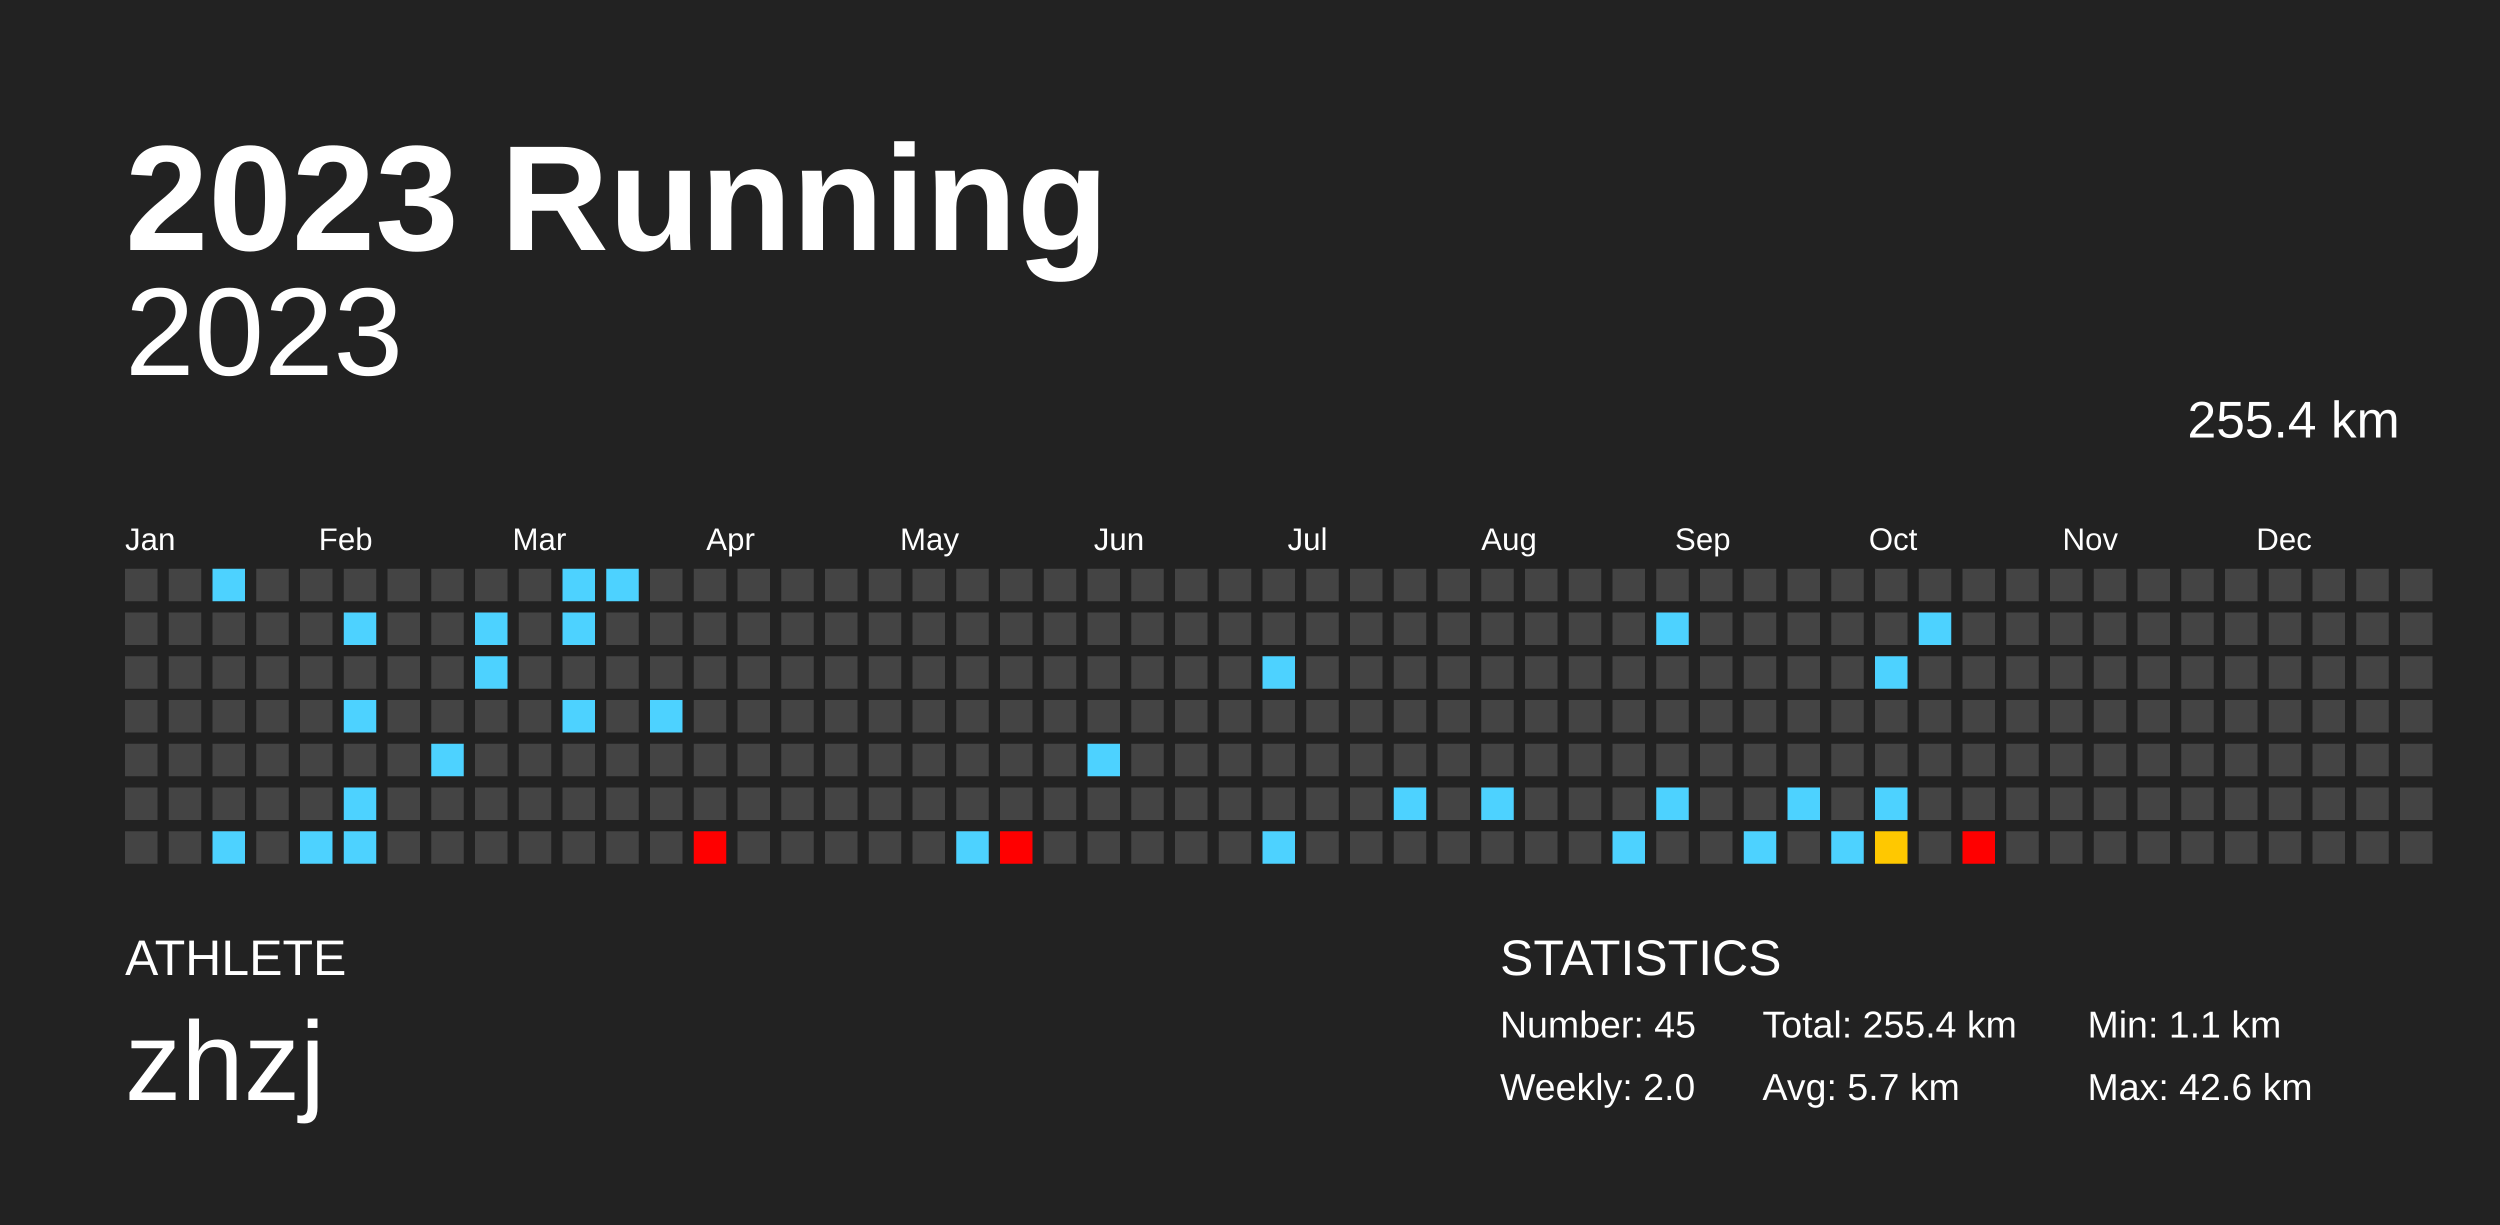
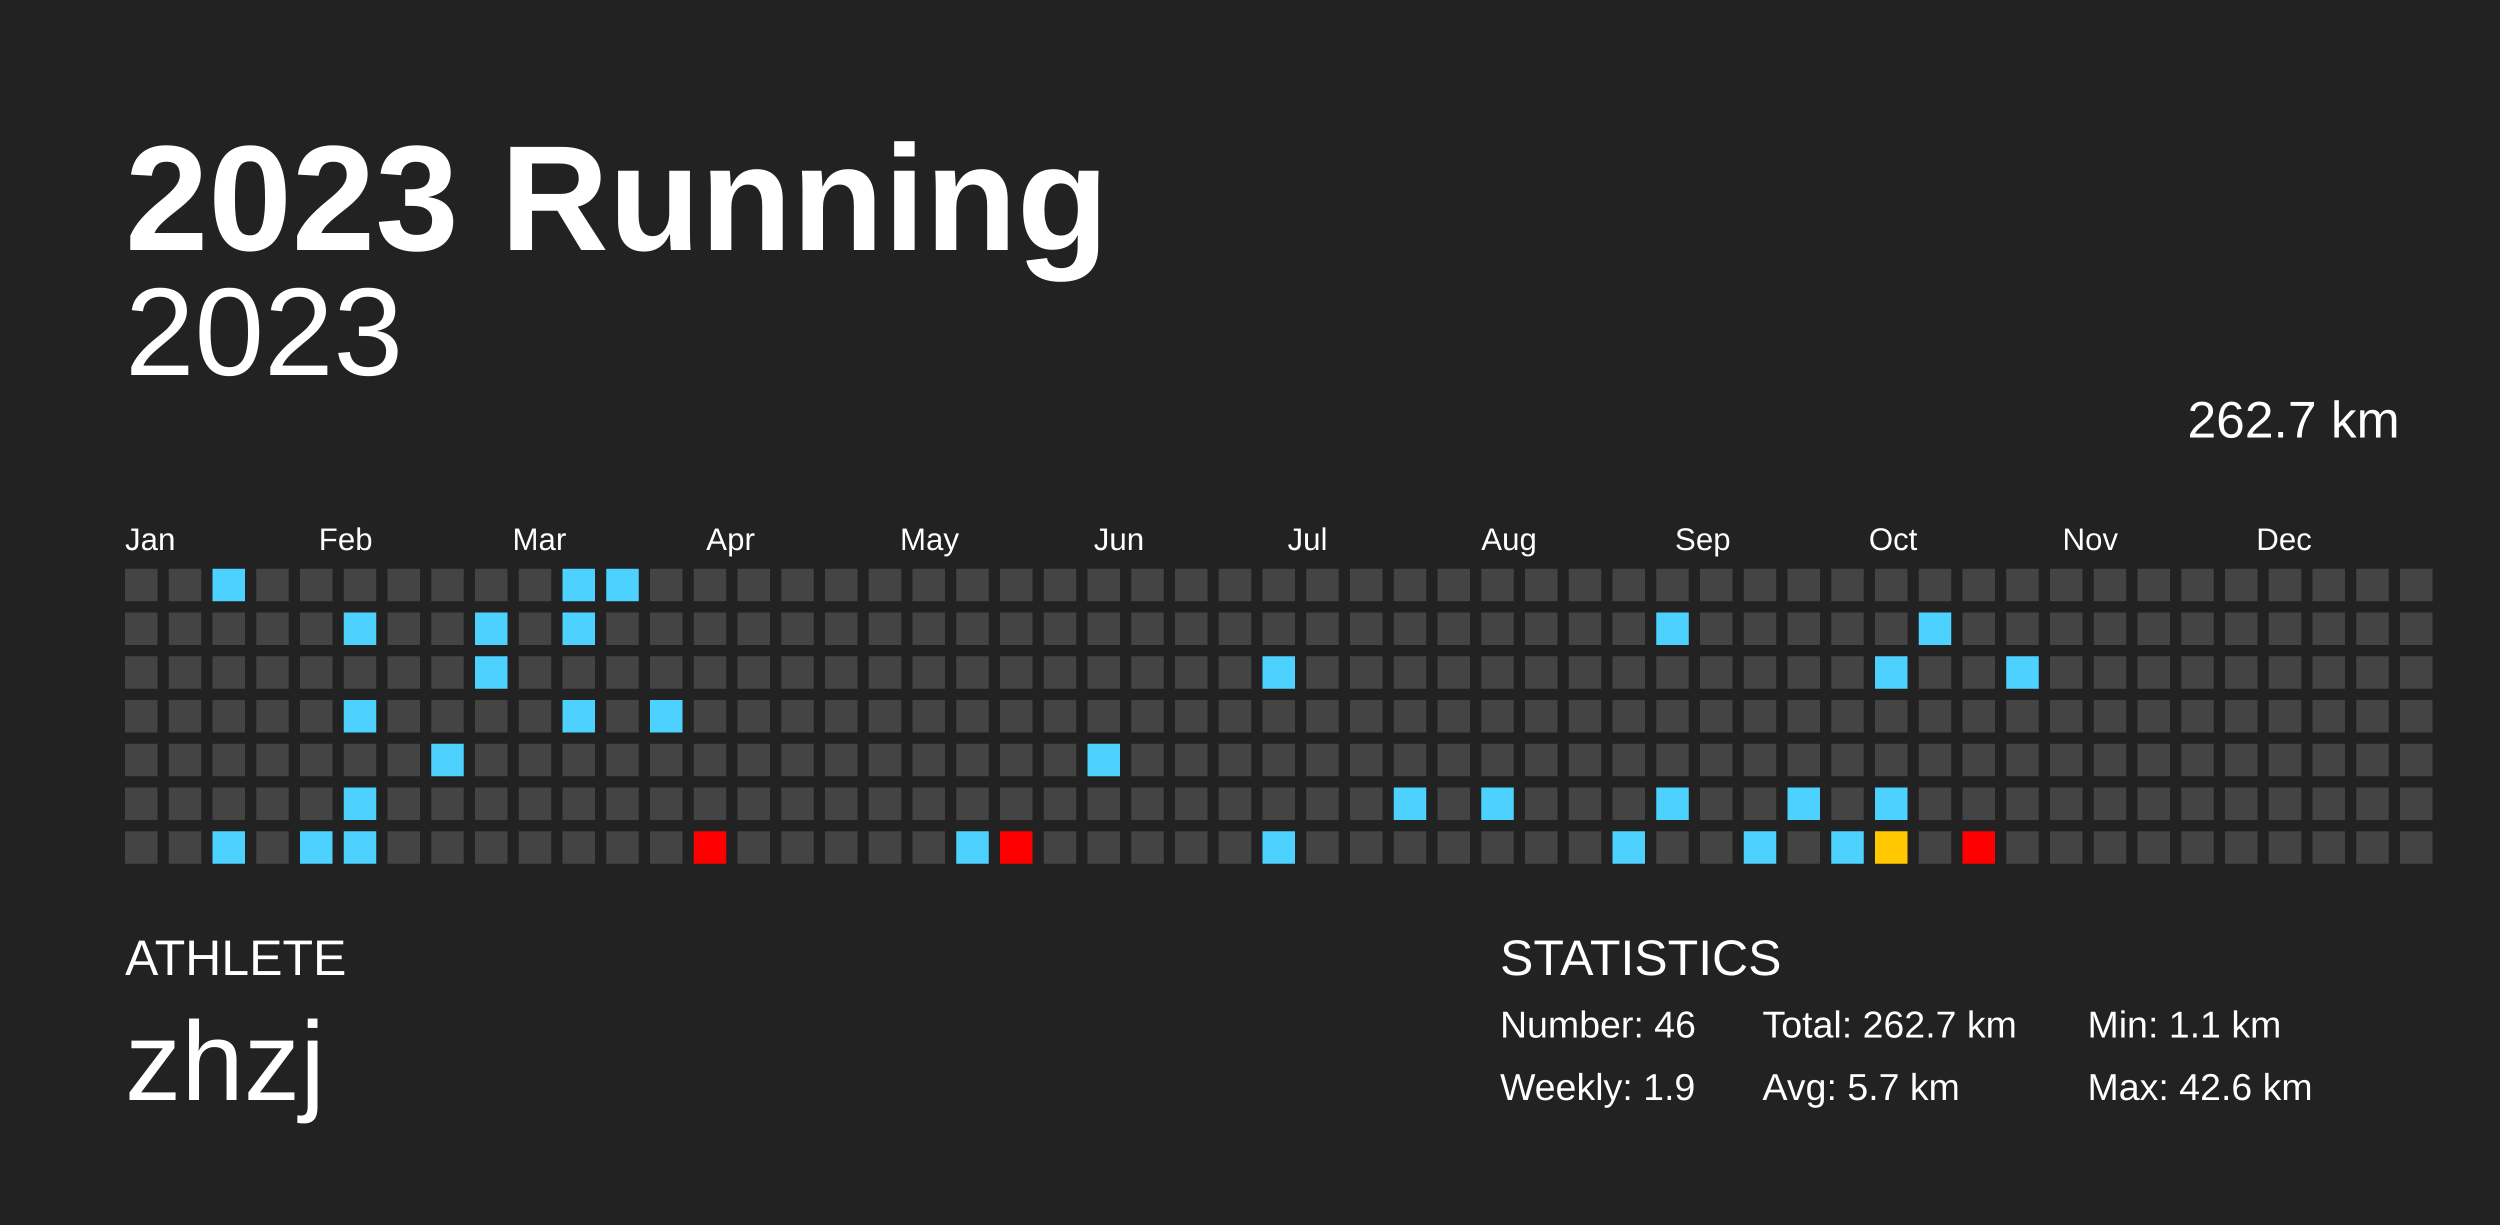
<svg xmlns="http://www.w3.org/2000/svg" baseProfile="full" height="98mm" version="1.1" viewBox="0,0,200,98" width="200mm">
  <defs />
  <rect fill="#222222" height="98" width="200" x="0" y="0" />
  <text fill="#FFFFFF" style="font-size:12px; font-family:Arial; font-weight:bold;" x="10" y="20">2023 Running</text>
  <text fill="#FFFFFF" style="font-size:4px; font-family:Arial" x="10" y="78">ATHLETE</text>
  <text fill="#FFFFFF" style="font-size:9px; font-family:Arial" x="10" y="88">zhzj</text>
  <text fill="#FFFFFF" style="font-size:4px; font-family:Arial" x="120" y="78">STATISTICS</text>
-   <text fill="#FFFFFF" style="font-size:3px; font-family:Arial" x="120" y="83">Number: 45</text>
-   <text fill="#FFFFFF" style="font-size:3px; font-family:Arial" x="120" y="88">Weekly: 2.0</text>
-   <text fill="#FFFFFF" style="font-size:3px; font-family:Arial" x="141" y="83">Total: 255.4 km</text>
+   <text fill="#FFFFFF" style="font-size:3px; font-family:Arial" x="120" y="83">Number: 46</text>
+   <text fill="#FFFFFF" style="font-size:3px; font-family:Arial" x="120" y="88">Weekly: 1.9</text>
+   <text fill="#FFFFFF" style="font-size:3px; font-family:Arial" x="141" y="83">Total: 262.7 km</text>
  <text fill="#FFFFFF" style="font-size:3px; font-family:Arial" x="141" y="88">Avg: 5.7 km</text>
  <text fill="#FFFFFF" style="font-size:3px; font-family:Arial" x="167" y="83">Min: 1.1 km</text>
  <text fill="#FFFFFF" style="font-size:3px; font-family:Arial" x="167" y="88">Max: 42.6 km</text>
  <text alignment-baseline="hanging" fill="#FFFFFF" style="font-size:10.0px; font-family:Arial;" x="10" y="30">2023</text>
-   <text alignment-baseline="hanging" fill="#FFFFFF" style="font-size:4.125px; font-family:Arial;" x="175" y="35">255.4 km</text>
+   <text alignment-baseline="hanging" fill="#FFFFFF" style="font-size:4.125px; font-family:Arial;" x="175" y="35">262.7 km</text>
  <text fill="#FFFFFF" style="font-size:2.5px; font-family:Arial" x="10.0" y="44">Jan</text>
  <text fill="#FFFFFF" style="font-size:2.5px; font-family:Arial" x="25.5" y="44">Feb</text>
  <text fill="#FFFFFF" style="font-size:2.5px; font-family:Arial" x="41.0" y="44">Mar</text>
  <text fill="#FFFFFF" style="font-size:2.5px; font-family:Arial" x="56.5" y="44">Apr</text>
  <text fill="#FFFFFF" style="font-size:2.5px; font-family:Arial" x="72.0" y="44">May</text>
  <text fill="#FFFFFF" style="font-size:2.5px; font-family:Arial" x="87.5" y="44">Jun</text>
  <text fill="#FFFFFF" style="font-size:2.5px; font-family:Arial" x="103.0" y="44">Jul</text>
  <text fill="#FFFFFF" style="font-size:2.5px; font-family:Arial" x="118.5" y="44">Aug</text>
  <text fill="#FFFFFF" style="font-size:2.5px; font-family:Arial" x="134.0" y="44">Sep</text>
  <text fill="#FFFFFF" style="font-size:2.5px; font-family:Arial" x="149.5" y="44">Oct</text>
  <text fill="#FFFFFF" style="font-size:2.5px; font-family:Arial" x="165.0" y="44">Nov</text>
  <text fill="#FFFFFF" style="font-size:2.5px; font-family:Arial" x="180.5" y="44">Dec</text>
  <rect fill="#444444" height="2.6" width="2.6" x="10.0" y="45.5" />
  <rect fill="#444444" height="2.6" width="2.6" x="10.0" y="49.0" />
  <rect fill="#444444" height="2.6" width="2.6" x="10.0" y="52.5" />
  <rect fill="#444444" height="2.6" width="2.6" x="10.0" y="56.0" />
  <rect fill="#444444" height="2.6" width="2.6" x="10.0" y="59.5" />
  <rect fill="#444444" height="2.6" width="2.6" x="10.0" y="63.0" />
  <rect fill="#444444" height="2.6" width="2.6" x="10.0" y="66.5" />
  <rect fill="#444444" height="2.6" width="2.6" x="13.5" y="45.5" />
  <rect fill="#444444" height="2.6" width="2.6" x="13.5" y="49.0" />
  <rect fill="#444444" height="2.6" width="2.6" x="13.5" y="52.5" />
  <rect fill="#444444" height="2.6" width="2.6" x="13.5" y="56.0" />
  <rect fill="#444444" height="2.6" width="2.6" x="13.5" y="59.5" />
  <rect fill="#444444" height="2.6" width="2.6" x="13.5" y="63.0" />
  <rect fill="#444444" height="2.6" width="2.6" x="13.5" y="66.5" />
  <rect fill="#4dd2ff" height="2.6" width="2.6" x="17.0" y="45.5" />
  <rect fill="#444444" height="2.6" width="2.6" x="17.0" y="49.0" />
  <rect fill="#444444" height="2.6" width="2.6" x="17.0" y="52.5" />
  <rect fill="#444444" height="2.6" width="2.6" x="17.0" y="56.0" />
  <rect fill="#444444" height="2.6" width="2.6" x="17.0" y="59.5" />
  <rect fill="#444444" height="2.6" width="2.6" x="17.0" y="63.0" />
  <rect fill="#4dd2ff" height="2.6" width="2.6" x="17.0" y="66.5" />
  <rect fill="#444444" height="2.6" width="2.6" x="20.5" y="45.5" />
  <rect fill="#444444" height="2.6" width="2.6" x="20.5" y="49.0" />
  <rect fill="#444444" height="2.6" width="2.6" x="20.5" y="52.5" />
  <rect fill="#444444" height="2.6" width="2.6" x="20.5" y="56.0" />
  <rect fill="#444444" height="2.6" width="2.6" x="20.5" y="59.5" />
  <rect fill="#444444" height="2.6" width="2.6" x="20.5" y="63.0" />
  <rect fill="#444444" height="2.6" width="2.6" x="20.5" y="66.5" />
  <rect fill="#444444" height="2.6" width="2.6" x="24.0" y="45.5" />
  <rect fill="#444444" height="2.6" width="2.6" x="24.0" y="49.0" />
  <rect fill="#444444" height="2.6" width="2.6" x="24.0" y="52.5" />
  <rect fill="#444444" height="2.6" width="2.6" x="24.0" y="56.0" />
  <rect fill="#444444" height="2.6" width="2.6" x="24.0" y="59.5" />
  <rect fill="#444444" height="2.6" width="2.6" x="24.0" y="63.0" />
  <rect fill="#4dd2ff" height="2.6" width="2.6" x="24.0" y="66.5" />
  <rect fill="#444444" height="2.6" width="2.6" x="27.5" y="45.5" />
  <rect fill="#4dd2ff" height="2.6" width="2.6" x="27.5" y="49.0" />
  <rect fill="#444444" height="2.6" width="2.6" x="27.5" y="52.5" />
  <rect fill="#4dd2ff" height="2.6" width="2.6" x="27.5" y="56.0" />
  <rect fill="#444444" height="2.6" width="2.6" x="27.5" y="59.5" />
  <rect fill="#4dd2ff" height="2.6" width="2.6" x="27.5" y="63.0" />
  <rect fill="#4dd2ff" height="2.6" width="2.6" x="27.5" y="66.5" />
  <rect fill="#444444" height="2.6" width="2.6" x="31.0" y="45.5" />
  <rect fill="#444444" height="2.6" width="2.6" x="31.0" y="49.0" />
  <rect fill="#444444" height="2.6" width="2.6" x="31.0" y="52.5" />
  <rect fill="#444444" height="2.6" width="2.6" x="31.0" y="56.0" />
  <rect fill="#444444" height="2.6" width="2.6" x="31.0" y="59.5" />
  <rect fill="#444444" height="2.6" width="2.6" x="31.0" y="63.0" />
  <rect fill="#444444" height="2.6" width="2.6" x="31.0" y="66.5" />
  <rect fill="#444444" height="2.6" width="2.6" x="34.5" y="45.5" />
  <rect fill="#444444" height="2.6" width="2.6" x="34.5" y="49.0" />
  <rect fill="#444444" height="2.6" width="2.6" x="34.5" y="52.5" />
  <rect fill="#444444" height="2.6" width="2.6" x="34.5" y="56.0" />
  <rect fill="#4dd2ff" height="2.6" width="2.6" x="34.5" y="59.5" />
  <rect fill="#444444" height="2.6" width="2.6" x="34.5" y="63.0" />
  <rect fill="#444444" height="2.6" width="2.6" x="34.5" y="66.5" />
  <rect fill="#444444" height="2.6" width="2.6" x="38.0" y="45.5" />
  <rect fill="#4dd2ff" height="2.6" width="2.6" x="38.0" y="49.0" />
  <rect fill="#4dd2ff" height="2.6" width="2.6" x="38.0" y="52.5" />
  <rect fill="#444444" height="2.6" width="2.6" x="38.0" y="56.0" />
  <rect fill="#444444" height="2.6" width="2.6" x="38.0" y="59.5" />
  <rect fill="#444444" height="2.6" width="2.6" x="38.0" y="63.0" />
  <rect fill="#444444" height="2.6" width="2.6" x="38.0" y="66.5" />
  <rect fill="#444444" height="2.6" width="2.6" x="41.5" y="45.5" />
  <rect fill="#444444" height="2.6" width="2.6" x="41.5" y="49.0" />
  <rect fill="#444444" height="2.6" width="2.6" x="41.5" y="52.5" />
  <rect fill="#444444" height="2.6" width="2.6" x="41.5" y="56.0" />
  <rect fill="#444444" height="2.6" width="2.6" x="41.5" y="59.5" />
  <rect fill="#444444" height="2.6" width="2.6" x="41.5" y="63.0" />
  <rect fill="#444444" height="2.6" width="2.6" x="41.5" y="66.5" />
  <rect fill="#4dd2ff" height="2.6" width="2.6" x="45.0" y="45.5" />
  <rect fill="#4dd2ff" height="2.6" width="2.6" x="45.0" y="49.0" />
  <rect fill="#444444" height="2.6" width="2.6" x="45.0" y="52.5" />
  <rect fill="#4dd2ff" height="2.6" width="2.6" x="45.0" y="56.0" />
  <rect fill="#444444" height="2.6" width="2.6" x="45.0" y="59.5" />
  <rect fill="#444444" height="2.6" width="2.6" x="45.0" y="63.0" />
  <rect fill="#444444" height="2.6" width="2.6" x="45.0" y="66.5" />
  <rect fill="#4dd2ff" height="2.6" width="2.6" x="48.5" y="45.5" />
  <rect fill="#444444" height="2.6" width="2.6" x="48.5" y="49.0" />
  <rect fill="#444444" height="2.6" width="2.6" x="48.5" y="52.5" />
  <rect fill="#444444" height="2.6" width="2.6" x="48.5" y="56.0" />
  <rect fill="#444444" height="2.6" width="2.6" x="48.5" y="59.5" />
  <rect fill="#444444" height="2.6" width="2.6" x="48.5" y="63.0" />
  <rect fill="#444444" height="2.6" width="2.6" x="48.5" y="66.5" />
  <rect fill="#444444" height="2.6" width="2.6" x="52.0" y="45.5" />
  <rect fill="#444444" height="2.6" width="2.6" x="52.0" y="49.0" />
  <rect fill="#444444" height="2.6" width="2.6" x="52.0" y="52.5" />
  <rect fill="#4dd2ff" height="2.6" width="2.6" x="52.0" y="56.0" />
  <rect fill="#444444" height="2.6" width="2.6" x="52.0" y="59.5" />
  <rect fill="#444444" height="2.6" width="2.6" x="52.0" y="63.0" />
  <rect fill="#444444" height="2.6" width="2.6" x="52.0" y="66.5" />
  <rect fill="#444444" height="2.6" width="2.6" x="55.5" y="45.5" />
  <rect fill="#444444" height="2.6" width="2.6" x="55.5" y="49.0" />
  <rect fill="#444444" height="2.6" width="2.6" x="55.5" y="52.5" />
  <rect fill="#444444" height="2.6" width="2.6" x="55.5" y="56.0" />
  <rect fill="#444444" height="2.6" width="2.6" x="55.5" y="59.5" />
  <rect fill="#444444" height="2.6" width="2.6" x="55.5" y="63.0" />
  <rect fill="red" height="2.6" width="2.6" x="55.5" y="66.5" />
  <rect fill="#444444" height="2.6" width="2.6" x="59.0" y="45.5" />
  <rect fill="#444444" height="2.6" width="2.6" x="59.0" y="49.0" />
  <rect fill="#444444" height="2.6" width="2.6" x="59.0" y="52.5" />
  <rect fill="#444444" height="2.6" width="2.6" x="59.0" y="56.0" />
  <rect fill="#444444" height="2.6" width="2.6" x="59.0" y="59.5" />
  <rect fill="#444444" height="2.6" width="2.6" x="59.0" y="63.0" />
  <rect fill="#444444" height="2.6" width="2.6" x="59.0" y="66.5" />
  <rect fill="#444444" height="2.6" width="2.6" x="62.5" y="45.5" />
  <rect fill="#444444" height="2.6" width="2.6" x="62.5" y="49.0" />
  <rect fill="#444444" height="2.6" width="2.6" x="62.5" y="52.5" />
  <rect fill="#444444" height="2.6" width="2.6" x="62.5" y="56.0" />
  <rect fill="#444444" height="2.6" width="2.6" x="62.5" y="59.5" />
  <rect fill="#444444" height="2.6" width="2.6" x="62.5" y="63.0" />
  <rect fill="#444444" height="2.6" width="2.6" x="62.5" y="66.5" />
  <rect fill="#444444" height="2.6" width="2.6" x="66.0" y="45.5" />
  <rect fill="#444444" height="2.6" width="2.6" x="66.0" y="49.0" />
  <rect fill="#444444" height="2.6" width="2.6" x="66.0" y="52.5" />
  <rect fill="#444444" height="2.6" width="2.6" x="66.0" y="56.0" />
  <rect fill="#444444" height="2.6" width="2.6" x="66.0" y="59.5" />
  <rect fill="#444444" height="2.6" width="2.6" x="66.0" y="63.0" />
  <rect fill="#444444" height="2.6" width="2.6" x="66.0" y="66.5" />
  <rect fill="#444444" height="2.6" width="2.6" x="69.5" y="45.5" />
  <rect fill="#444444" height="2.6" width="2.6" x="69.5" y="49.0" />
  <rect fill="#444444" height="2.6" width="2.6" x="69.5" y="52.5" />
  <rect fill="#444444" height="2.6" width="2.6" x="69.5" y="56.0" />
  <rect fill="#444444" height="2.6" width="2.6" x="69.5" y="59.5" />
  <rect fill="#444444" height="2.6" width="2.6" x="69.5" y="63.0" />
  <rect fill="#444444" height="2.6" width="2.6" x="69.5" y="66.5" />
  <rect fill="#444444" height="2.6" width="2.6" x="73.0" y="45.5" />
  <rect fill="#444444" height="2.6" width="2.6" x="73.0" y="49.0" />
  <rect fill="#444444" height="2.6" width="2.6" x="73.0" y="52.5" />
  <rect fill="#444444" height="2.6" width="2.6" x="73.0" y="56.0" />
  <rect fill="#444444" height="2.6" width="2.6" x="73.0" y="59.5" />
  <rect fill="#444444" height="2.6" width="2.6" x="73.0" y="63.0" />
  <rect fill="#444444" height="2.6" width="2.6" x="73.0" y="66.5" />
  <rect fill="#444444" height="2.6" width="2.6" x="76.5" y="45.5" />
  <rect fill="#444444" height="2.6" width="2.6" x="76.5" y="49.0" />
  <rect fill="#444444" height="2.6" width="2.6" x="76.5" y="52.5" />
  <rect fill="#444444" height="2.6" width="2.6" x="76.5" y="56.0" />
  <rect fill="#444444" height="2.6" width="2.6" x="76.5" y="59.5" />
  <rect fill="#444444" height="2.6" width="2.6" x="76.5" y="63.0" />
  <rect fill="#4dd2ff" height="2.6" width="2.6" x="76.5" y="66.5" />
  <rect fill="#444444" height="2.6" width="2.6" x="80.0" y="45.5" />
  <rect fill="#444444" height="2.6" width="2.6" x="80.0" y="49.0" />
  <rect fill="#444444" height="2.6" width="2.6" x="80.0" y="52.5" />
  <rect fill="#444444" height="2.6" width="2.6" x="80.0" y="56.0" />
  <rect fill="#444444" height="2.6" width="2.6" x="80.0" y="59.5" />
  <rect fill="#444444" height="2.6" width="2.6" x="80.0" y="63.0" />
  <rect fill="red" height="2.6" width="2.6" x="80.0" y="66.5" />
  <rect fill="#444444" height="2.6" width="2.6" x="83.5" y="45.5" />
  <rect fill="#444444" height="2.6" width="2.6" x="83.5" y="49.0" />
  <rect fill="#444444" height="2.6" width="2.6" x="83.5" y="52.5" />
  <rect fill="#444444" height="2.6" width="2.6" x="83.5" y="56.0" />
  <rect fill="#444444" height="2.6" width="2.6" x="83.5" y="59.5" />
  <rect fill="#444444" height="2.6" width="2.6" x="83.5" y="63.0" />
  <rect fill="#444444" height="2.6" width="2.6" x="83.5" y="66.5" />
  <rect fill="#444444" height="2.6" width="2.6" x="87.0" y="45.5" />
  <rect fill="#444444" height="2.6" width="2.6" x="87.0" y="49.0" />
  <rect fill="#444444" height="2.6" width="2.6" x="87.0" y="52.5" />
  <rect fill="#444444" height="2.6" width="2.6" x="87.0" y="56.0" />
  <rect fill="#4dd2ff" height="2.6" width="2.6" x="87.0" y="59.5" />
  <rect fill="#444444" height="2.6" width="2.6" x="87.0" y="63.0" />
  <rect fill="#444444" height="2.6" width="2.6" x="87.0" y="66.5" />
  <rect fill="#444444" height="2.6" width="2.6" x="90.5" y="45.5" />
  <rect fill="#444444" height="2.6" width="2.6" x="90.5" y="49.0" />
  <rect fill="#444444" height="2.6" width="2.6" x="90.5" y="52.5" />
  <rect fill="#444444" height="2.6" width="2.6" x="90.5" y="56.0" />
  <rect fill="#444444" height="2.6" width="2.6" x="90.5" y="59.5" />
  <rect fill="#444444" height="2.6" width="2.6" x="90.5" y="63.0" />
  <rect fill="#444444" height="2.6" width="2.6" x="90.5" y="66.5" />
  <rect fill="#444444" height="2.6" width="2.6" x="94.0" y="45.5" />
  <rect fill="#444444" height="2.6" width="2.6" x="94.0" y="49.0" />
  <rect fill="#444444" height="2.6" width="2.6" x="94.0" y="52.5" />
  <rect fill="#444444" height="2.6" width="2.6" x="94.0" y="56.0" />
  <rect fill="#444444" height="2.6" width="2.6" x="94.0" y="59.5" />
  <rect fill="#444444" height="2.6" width="2.6" x="94.0" y="63.0" />
  <rect fill="#444444" height="2.6" width="2.6" x="94.0" y="66.5" />
  <rect fill="#444444" height="2.6" width="2.6" x="97.5" y="45.5" />
  <rect fill="#444444" height="2.6" width="2.6" x="97.5" y="49.0" />
  <rect fill="#444444" height="2.6" width="2.6" x="97.5" y="52.5" />
  <rect fill="#444444" height="2.6" width="2.6" x="97.5" y="56.0" />
  <rect fill="#444444" height="2.6" width="2.6" x="97.5" y="59.5" />
  <rect fill="#444444" height="2.6" width="2.6" x="97.5" y="63.0" />
  <rect fill="#444444" height="2.6" width="2.6" x="97.5" y="66.5" />
  <rect fill="#444444" height="2.6" width="2.6" x="101.0" y="45.5" />
  <rect fill="#444444" height="2.6" width="2.6" x="101.0" y="49.0" />
  <rect fill="#4dd2ff" height="2.6" width="2.6" x="101.0" y="52.5" />
  <rect fill="#444444" height="2.6" width="2.6" x="101.0" y="56.0" />
  <rect fill="#444444" height="2.6" width="2.6" x="101.0" y="59.5" />
  <rect fill="#444444" height="2.6" width="2.6" x="101.0" y="63.0" />
  <rect fill="#4dd2ff" height="2.6" width="2.6" x="101.0" y="66.5" />
  <rect fill="#444444" height="2.6" width="2.6" x="104.5" y="45.5" />
  <rect fill="#444444" height="2.6" width="2.6" x="104.5" y="49.0" />
  <rect fill="#444444" height="2.6" width="2.6" x="104.5" y="52.5" />
  <rect fill="#444444" height="2.6" width="2.6" x="104.5" y="56.0" />
  <rect fill="#444444" height="2.6" width="2.6" x="104.5" y="59.5" />
  <rect fill="#444444" height="2.6" width="2.6" x="104.5" y="63.0" />
  <rect fill="#444444" height="2.6" width="2.6" x="104.5" y="66.5" />
  <rect fill="#444444" height="2.6" width="2.6" x="108.0" y="45.5" />
  <rect fill="#444444" height="2.6" width="2.6" x="108.0" y="49.0" />
  <rect fill="#444444" height="2.6" width="2.6" x="108.0" y="52.5" />
  <rect fill="#444444" height="2.6" width="2.6" x="108.0" y="56.0" />
  <rect fill="#444444" height="2.6" width="2.6" x="108.0" y="59.5" />
  <rect fill="#444444" height="2.6" width="2.6" x="108.0" y="63.0" />
  <rect fill="#444444" height="2.6" width="2.6" x="108.0" y="66.5" />
  <rect fill="#444444" height="2.6" width="2.6" x="111.5" y="45.5" />
  <rect fill="#444444" height="2.6" width="2.6" x="111.5" y="49.0" />
  <rect fill="#444444" height="2.6" width="2.6" x="111.5" y="52.5" />
  <rect fill="#444444" height="2.6" width="2.6" x="111.5" y="56.0" />
  <rect fill="#444444" height="2.6" width="2.6" x="111.5" y="59.5" />
  <rect fill="#4dd2ff" height="2.6" width="2.6" x="111.5" y="63.0" />
  <rect fill="#444444" height="2.6" width="2.6" x="111.5" y="66.5" />
  <rect fill="#444444" height="2.6" width="2.6" x="115.0" y="45.5" />
  <rect fill="#444444" height="2.6" width="2.6" x="115.0" y="49.0" />
  <rect fill="#444444" height="2.6" width="2.6" x="115.0" y="52.5" />
  <rect fill="#444444" height="2.6" width="2.6" x="115.0" y="56.0" />
  <rect fill="#444444" height="2.6" width="2.6" x="115.0" y="59.5" />
  <rect fill="#444444" height="2.6" width="2.6" x="115.0" y="63.0" />
  <rect fill="#444444" height="2.6" width="2.6" x="115.0" y="66.5" />
  <rect fill="#444444" height="2.6" width="2.6" x="118.5" y="45.5" />
  <rect fill="#444444" height="2.6" width="2.6" x="118.5" y="49.0" />
  <rect fill="#444444" height="2.6" width="2.6" x="118.5" y="52.5" />
  <rect fill="#444444" height="2.6" width="2.6" x="118.5" y="56.0" />
  <rect fill="#444444" height="2.6" width="2.6" x="118.5" y="59.5" />
  <rect fill="#4dd2ff" height="2.6" width="2.6" x="118.5" y="63.0" />
  <rect fill="#444444" height="2.6" width="2.6" x="118.5" y="66.5" />
  <rect fill="#444444" height="2.6" width="2.6" x="122.0" y="45.5" />
  <rect fill="#444444" height="2.6" width="2.6" x="122.0" y="49.0" />
  <rect fill="#444444" height="2.6" width="2.6" x="122.0" y="52.5" />
  <rect fill="#444444" height="2.6" width="2.6" x="122.0" y="56.0" />
  <rect fill="#444444" height="2.6" width="2.6" x="122.0" y="59.5" />
  <rect fill="#444444" height="2.6" width="2.6" x="122.0" y="63.0" />
  <rect fill="#444444" height="2.6" width="2.6" x="122.0" y="66.5" />
  <rect fill="#444444" height="2.6" width="2.6" x="125.5" y="45.5" />
  <rect fill="#444444" height="2.6" width="2.6" x="125.5" y="49.0" />
  <rect fill="#444444" height="2.6" width="2.6" x="125.5" y="52.5" />
  <rect fill="#444444" height="2.6" width="2.6" x="125.5" y="56.0" />
  <rect fill="#444444" height="2.6" width="2.6" x="125.5" y="59.5" />
  <rect fill="#444444" height="2.6" width="2.6" x="125.5" y="63.0" />
  <rect fill="#444444" height="2.6" width="2.6" x="125.5" y="66.5" />
  <rect fill="#444444" height="2.6" width="2.6" x="129.0" y="45.5" />
  <rect fill="#444444" height="2.6" width="2.6" x="129.0" y="49.0" />
  <rect fill="#444444" height="2.6" width="2.6" x="129.0" y="52.5" />
  <rect fill="#444444" height="2.6" width="2.6" x="129.0" y="56.0" />
  <rect fill="#444444" height="2.6" width="2.6" x="129.0" y="59.5" />
  <rect fill="#444444" height="2.6" width="2.6" x="129.0" y="63.0" />
  <rect fill="#4dd2ff" height="2.6" width="2.6" x="129.0" y="66.5" />
  <rect fill="#444444" height="2.6" width="2.6" x="132.5" y="45.5" />
  <rect fill="#4dd2ff" height="2.6" width="2.6" x="132.5" y="49.0" />
  <rect fill="#444444" height="2.6" width="2.6" x="132.5" y="52.5" />
  <rect fill="#444444" height="2.6" width="2.6" x="132.5" y="56.0" />
  <rect fill="#444444" height="2.6" width="2.6" x="132.5" y="59.5" />
  <rect fill="#4dd2ff" height="2.6" width="2.6" x="132.5" y="63.0" />
  <rect fill="#444444" height="2.6" width="2.6" x="132.5" y="66.5" />
  <rect fill="#444444" height="2.6" width="2.6" x="136.0" y="45.5" />
  <rect fill="#444444" height="2.6" width="2.6" x="136.0" y="49.0" />
  <rect fill="#444444" height="2.6" width="2.6" x="136.0" y="52.5" />
  <rect fill="#444444" height="2.6" width="2.6" x="136.0" y="56.0" />
  <rect fill="#444444" height="2.6" width="2.6" x="136.0" y="59.5" />
  <rect fill="#444444" height="2.6" width="2.6" x="136.0" y="63.0" />
  <rect fill="#444444" height="2.6" width="2.6" x="136.0" y="66.5" />
  <rect fill="#444444" height="2.6" width="2.6" x="139.5" y="45.5" />
  <rect fill="#444444" height="2.6" width="2.6" x="139.5" y="49.0" />
  <rect fill="#444444" height="2.6" width="2.6" x="139.5" y="52.5" />
  <rect fill="#444444" height="2.6" width="2.6" x="139.5" y="56.0" />
  <rect fill="#444444" height="2.6" width="2.6" x="139.5" y="59.5" />
  <rect fill="#444444" height="2.6" width="2.6" x="139.5" y="63.0" />
  <rect fill="#4dd2ff" height="2.6" width="2.6" x="139.5" y="66.5" />
  <rect fill="#444444" height="2.6" width="2.6" x="143.0" y="45.5" />
  <rect fill="#444444" height="2.6" width="2.6" x="143.0" y="49.0" />
  <rect fill="#444444" height="2.6" width="2.6" x="143.0" y="52.5" />
  <rect fill="#444444" height="2.6" width="2.6" x="143.0" y="56.0" />
  <rect fill="#444444" height="2.6" width="2.6" x="143.0" y="59.5" />
  <rect fill="#4dd2ff" height="2.6" width="2.6" x="143.0" y="63.0" />
  <rect fill="#444444" height="2.6" width="2.6" x="143.0" y="66.5" />
  <rect fill="#444444" height="2.6" width="2.6" x="146.5" y="45.5" />
  <rect fill="#444444" height="2.6" width="2.6" x="146.5" y="49.0" />
  <rect fill="#444444" height="2.6" width="2.6" x="146.5" y="52.5" />
  <rect fill="#444444" height="2.6" width="2.6" x="146.5" y="56.0" />
  <rect fill="#444444" height="2.6" width="2.6" x="146.5" y="59.5" />
  <rect fill="#444444" height="2.6" width="2.6" x="146.5" y="63.0" />
  <rect fill="#4dd2ff" height="2.6" width="2.6" x="146.5" y="66.5" />
  <rect fill="#444444" height="2.6" width="2.6" x="150.0" y="45.5" />
  <rect fill="#444444" height="2.6" width="2.6" x="150.0" y="49.0" />
  <rect fill="#4dd2ff" height="2.6" width="2.6" x="150.0" y="52.5" />
  <rect fill="#444444" height="2.6" width="2.6" x="150.0" y="56.0" />
  <rect fill="#444444" height="2.6" width="2.6" x="150.0" y="59.5" />
  <rect fill="#4dd2ff" height="2.6" width="2.6" x="150.0" y="63.0" />
  <rect fill="#ffc800" height="2.6" width="2.6" x="150.0" y="66.5" />
  <rect fill="#444444" height="2.6" width="2.6" x="153.5" y="45.5" />
  <rect fill="#4dd2ff" height="2.6" width="2.6" x="153.5" y="49.0" />
  <rect fill="#444444" height="2.6" width="2.6" x="153.5" y="52.5" />
  <rect fill="#444444" height="2.6" width="2.6" x="153.5" y="56.0" />
  <rect fill="#444444" height="2.6" width="2.6" x="153.5" y="59.5" />
  <rect fill="#444444" height="2.6" width="2.6" x="153.5" y="63.0" />
  <rect fill="#444444" height="2.6" width="2.6" x="153.5" y="66.5" />
  <rect fill="#444444" height="2.6" width="2.6" x="157.0" y="45.5" />
  <rect fill="#444444" height="2.6" width="2.6" x="157.0" y="49.0" />
  <rect fill="#444444" height="2.6" width="2.6" x="157.0" y="52.5" />
  <rect fill="#444444" height="2.6" width="2.6" x="157.0" y="56.0" />
  <rect fill="#444444" height="2.6" width="2.6" x="157.0" y="59.5" />
  <rect fill="#444444" height="2.6" width="2.6" x="157.0" y="63.0" />
  <rect fill="red" height="2.6" width="2.6" x="157.0" y="66.5" />
  <rect fill="#444444" height="2.6" width="2.6" x="160.5" y="45.5" />
  <rect fill="#444444" height="2.6" width="2.6" x="160.5" y="49.0" />
-   <rect fill="#444444" height="2.6" width="2.6" x="160.5" y="52.5" />
+   <rect fill="#4dd2ff" height="2.6" width="2.6" x="160.5" y="52.5" />
  <rect fill="#444444" height="2.6" width="2.6" x="160.5" y="56.0" />
  <rect fill="#444444" height="2.6" width="2.6" x="160.5" y="59.5" />
  <rect fill="#444444" height="2.6" width="2.6" x="160.5" y="63.0" />
  <rect fill="#444444" height="2.6" width="2.6" x="160.5" y="66.5" />
  <rect fill="#444444" height="2.6" width="2.6" x="164.0" y="45.5" />
  <rect fill="#444444" height="2.6" width="2.6" x="164.0" y="49.0" />
  <rect fill="#444444" height="2.6" width="2.6" x="164.0" y="52.5" />
  <rect fill="#444444" height="2.6" width="2.6" x="164.0" y="56.0" />
  <rect fill="#444444" height="2.6" width="2.6" x="164.0" y="59.5" />
  <rect fill="#444444" height="2.6" width="2.6" x="164.0" y="63.0" />
  <rect fill="#444444" height="2.6" width="2.6" x="164.0" y="66.5" />
  <rect fill="#444444" height="2.6" width="2.6" x="167.5" y="45.5" />
  <rect fill="#444444" height="2.6" width="2.6" x="167.5" y="49.0" />
  <rect fill="#444444" height="2.6" width="2.6" x="167.5" y="52.5" />
  <rect fill="#444444" height="2.6" width="2.6" x="167.5" y="56.0" />
  <rect fill="#444444" height="2.6" width="2.6" x="167.5" y="59.5" />
  <rect fill="#444444" height="2.6" width="2.6" x="167.5" y="63.0" />
  <rect fill="#444444" height="2.6" width="2.6" x="167.5" y="66.5" />
  <rect fill="#444444" height="2.6" width="2.6" x="171.0" y="45.5" />
  <rect fill="#444444" height="2.6" width="2.6" x="171.0" y="49.0" />
  <rect fill="#444444" height="2.6" width="2.6" x="171.0" y="52.5" />
  <rect fill="#444444" height="2.6" width="2.6" x="171.0" y="56.0" />
  <rect fill="#444444" height="2.6" width="2.6" x="171.0" y="59.5" />
  <rect fill="#444444" height="2.6" width="2.6" x="171.0" y="63.0" />
  <rect fill="#444444" height="2.6" width="2.6" x="171.0" y="66.5" />
  <rect fill="#444444" height="2.6" width="2.6" x="174.5" y="45.5" />
  <rect fill="#444444" height="2.6" width="2.6" x="174.5" y="49.0" />
  <rect fill="#444444" height="2.6" width="2.6" x="174.5" y="52.5" />
  <rect fill="#444444" height="2.6" width="2.6" x="174.5" y="56.0" />
  <rect fill="#444444" height="2.6" width="2.6" x="174.5" y="59.5" />
  <rect fill="#444444" height="2.6" width="2.6" x="174.5" y="63.0" />
  <rect fill="#444444" height="2.6" width="2.6" x="174.5" y="66.5" />
  <rect fill="#444444" height="2.6" width="2.6" x="178.0" y="45.5" />
  <rect fill="#444444" height="2.6" width="2.6" x="178.0" y="49.0" />
  <rect fill="#444444" height="2.6" width="2.6" x="178.0" y="52.5" />
  <rect fill="#444444" height="2.6" width="2.6" x="178.0" y="56.0" />
  <rect fill="#444444" height="2.6" width="2.6" x="178.0" y="59.5" />
  <rect fill="#444444" height="2.6" width="2.6" x="178.0" y="63.0" />
  <rect fill="#444444" height="2.6" width="2.6" x="178.0" y="66.5" />
  <rect fill="#444444" height="2.6" width="2.6" x="181.5" y="45.5" />
  <rect fill="#444444" height="2.6" width="2.6" x="181.5" y="49.0" />
  <rect fill="#444444" height="2.6" width="2.6" x="181.5" y="52.5" />
  <rect fill="#444444" height="2.6" width="2.6" x="181.5" y="56.0" />
  <rect fill="#444444" height="2.6" width="2.6" x="181.5" y="59.5" />
  <rect fill="#444444" height="2.6" width="2.6" x="181.5" y="63.0" />
  <rect fill="#444444" height="2.6" width="2.6" x="181.5" y="66.5" />
  <rect fill="#444444" height="2.6" width="2.6" x="185.0" y="45.5" />
  <rect fill="#444444" height="2.6" width="2.6" x="185.0" y="49.0" />
  <rect fill="#444444" height="2.6" width="2.6" x="185.0" y="52.5" />
  <rect fill="#444444" height="2.6" width="2.6" x="185.0" y="56.0" />
  <rect fill="#444444" height="2.6" width="2.6" x="185.0" y="59.5" />
  <rect fill="#444444" height="2.6" width="2.6" x="185.0" y="63.0" />
  <rect fill="#444444" height="2.6" width="2.6" x="185.0" y="66.5" />
  <rect fill="#444444" height="2.6" width="2.6" x="188.5" y="45.5" />
  <rect fill="#444444" height="2.6" width="2.6" x="188.5" y="49.0" />
  <rect fill="#444444" height="2.6" width="2.6" x="188.5" y="52.5" />
  <rect fill="#444444" height="2.6" width="2.6" x="188.5" y="56.0" />
  <rect fill="#444444" height="2.6" width="2.6" x="188.5" y="59.5" />
  <rect fill="#444444" height="2.6" width="2.6" x="188.5" y="63.0" />
  <rect fill="#444444" height="2.6" width="2.6" x="188.5" y="66.5" />
  <rect fill="#444444" height="2.6" width="2.6" x="192.0" y="45.5" />
  <rect fill="#444444" height="2.6" width="2.6" x="192.0" y="49.0" />
  <rect fill="#444444" height="2.6" width="2.6" x="192.0" y="52.5" />
  <rect fill="#444444" height="2.6" width="2.6" x="192.0" y="56.0" />
  <rect fill="#444444" height="2.6" width="2.6" x="192.0" y="59.5" />
  <rect fill="#444444" height="2.6" width="2.6" x="192.0" y="63.0" />
  <rect fill="#444444" height="2.6" width="2.6" x="192.0" y="66.5" />
</svg>
